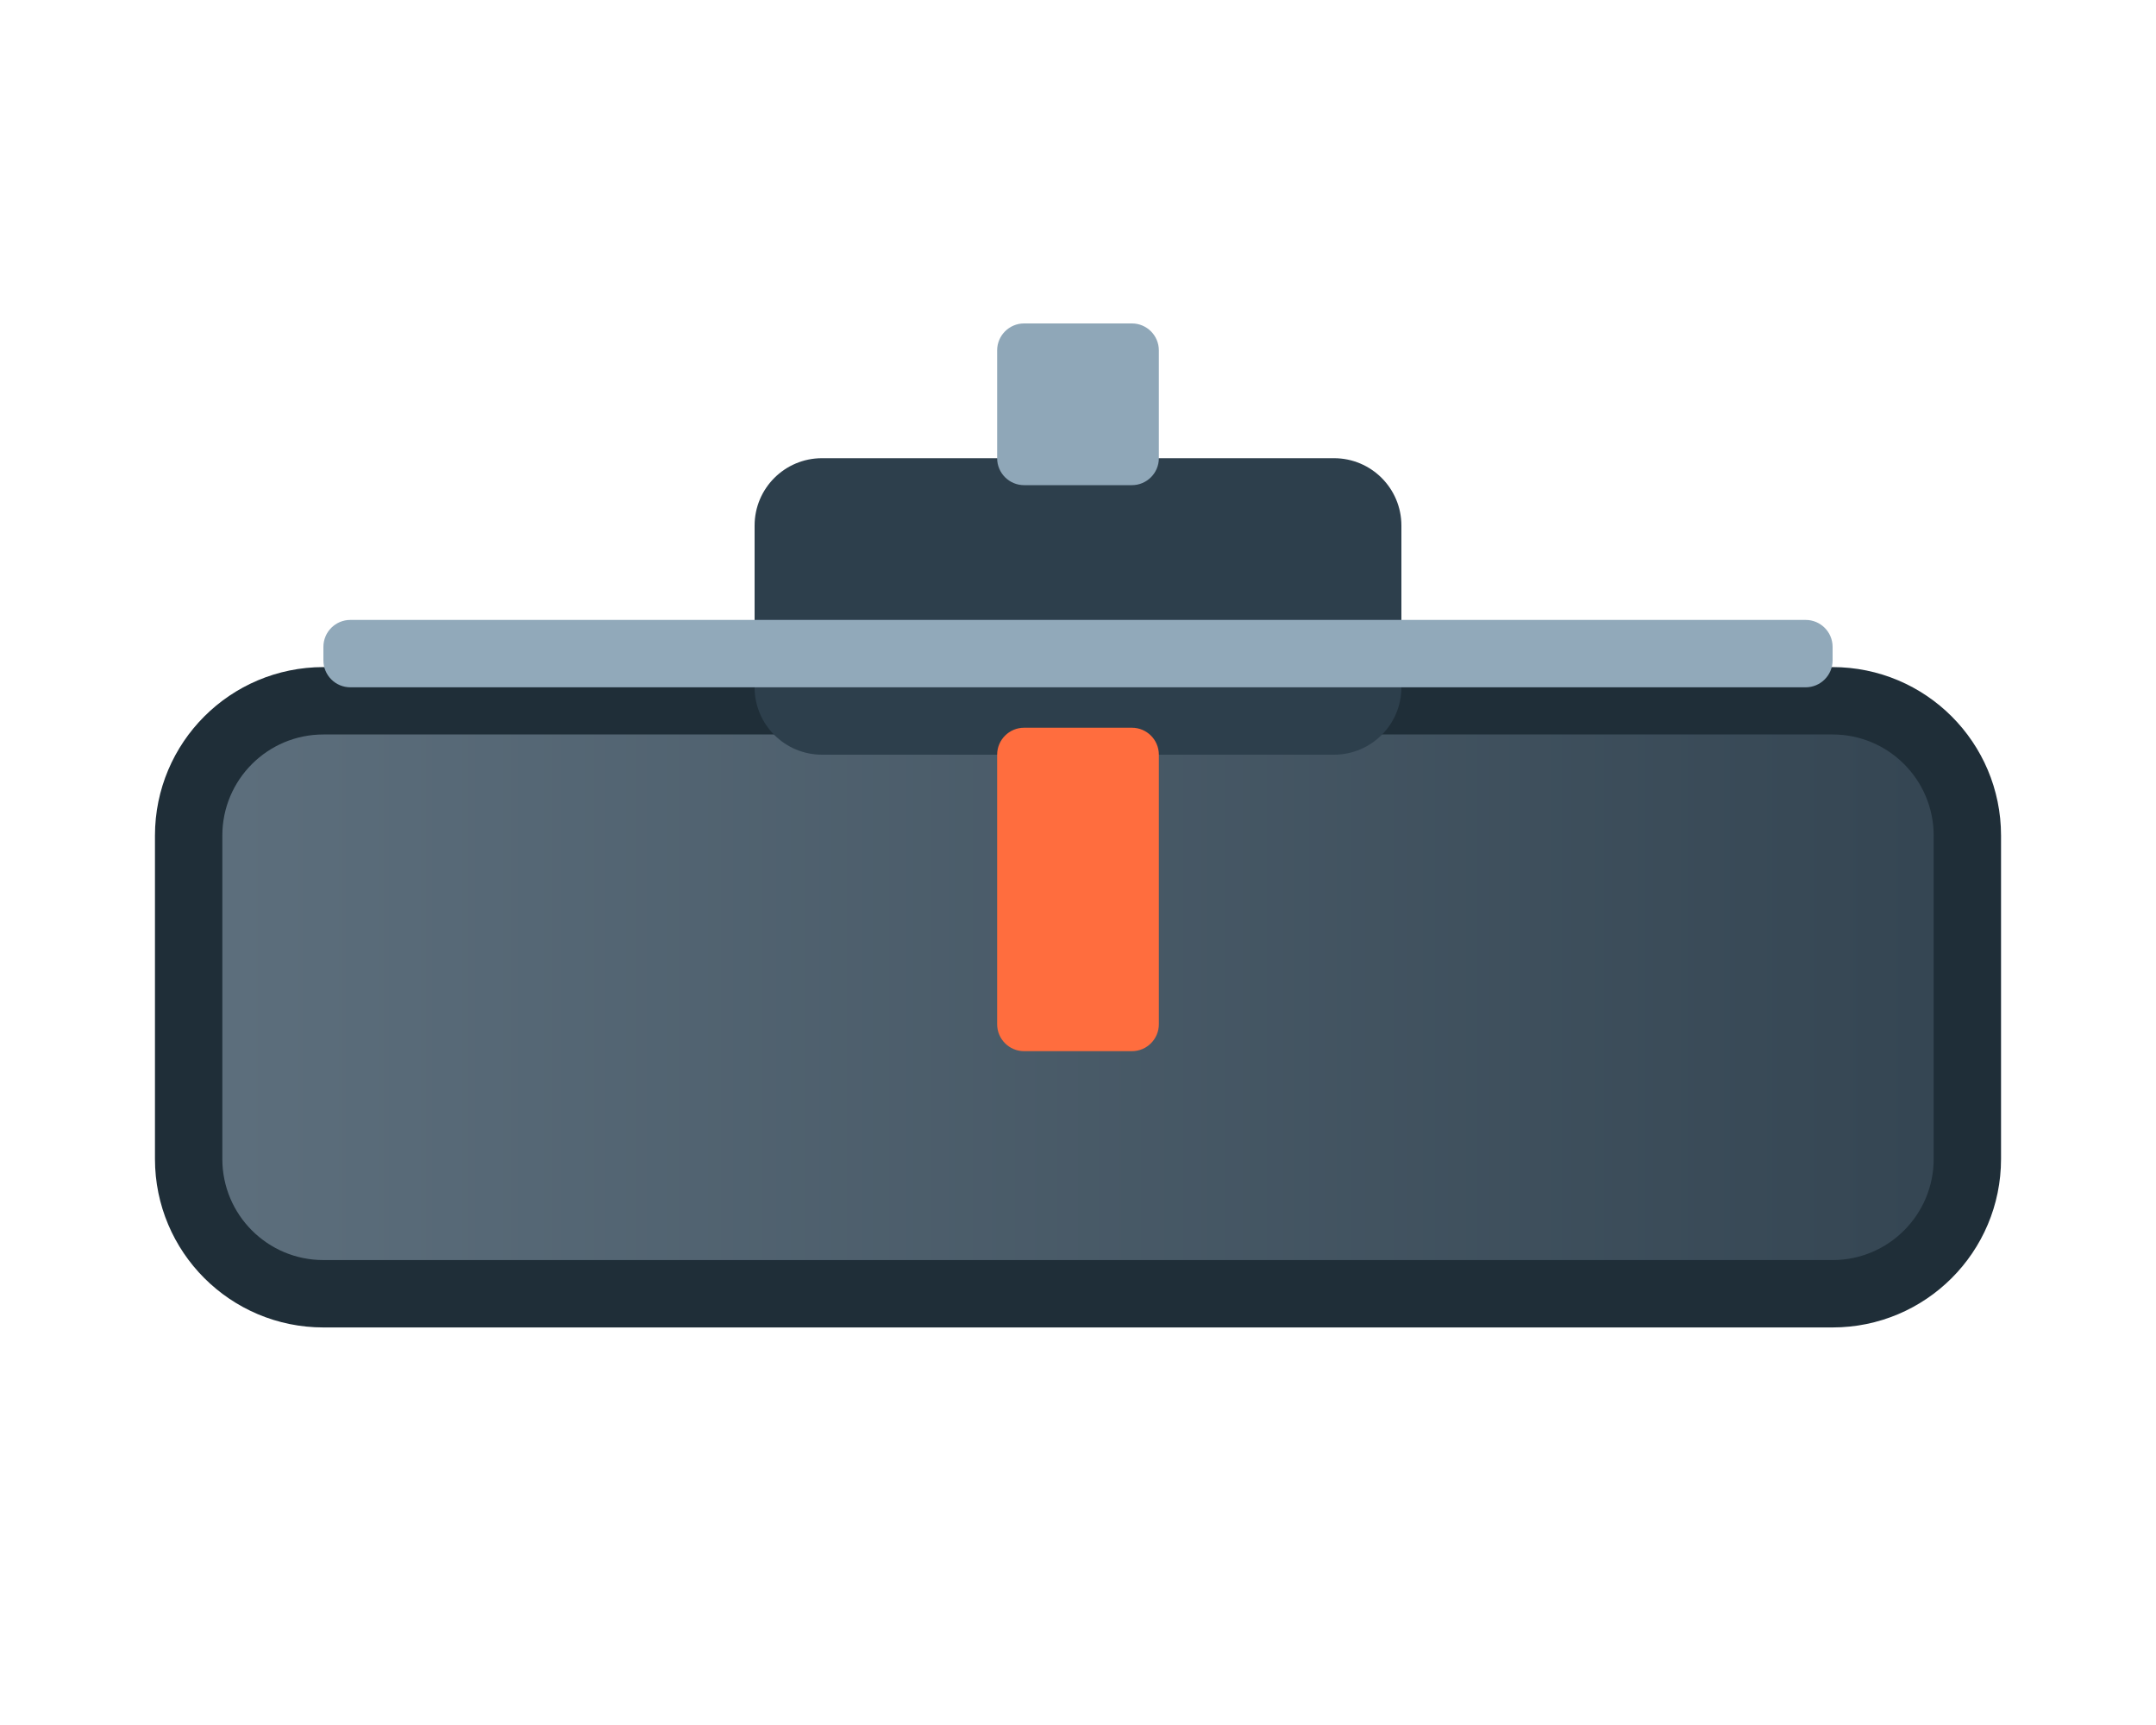
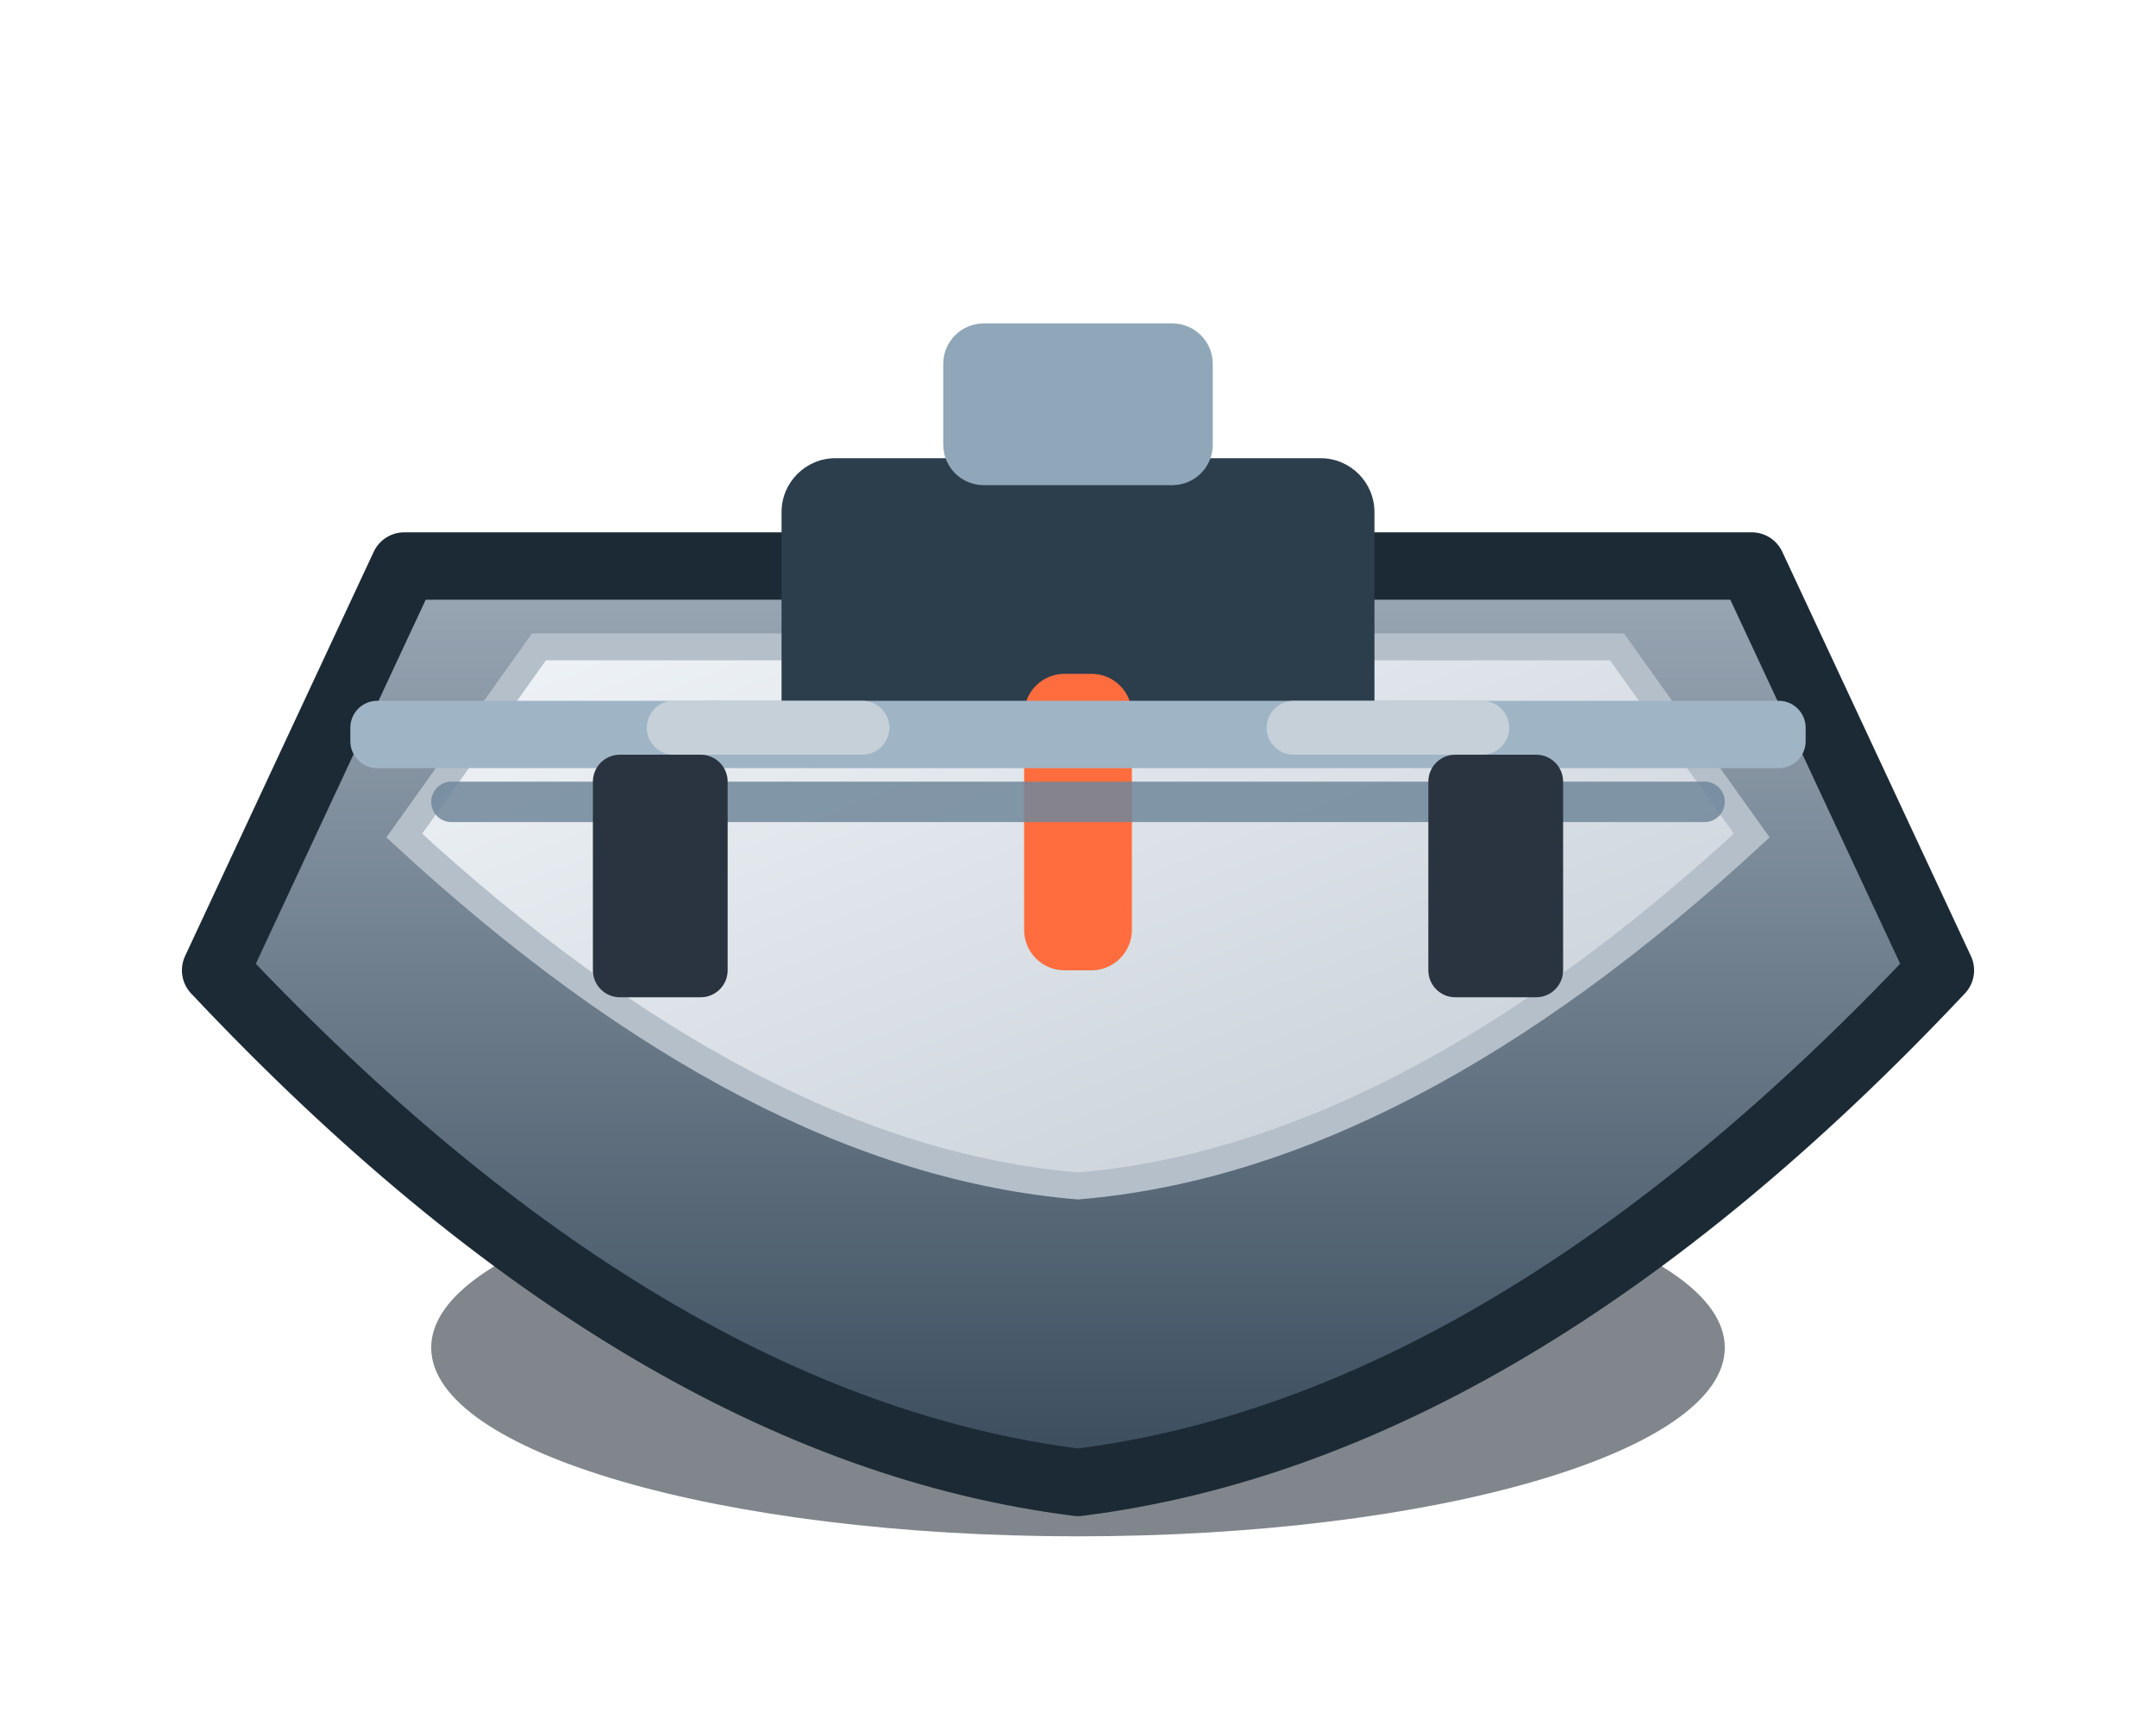
<svg xmlns="http://www.w3.org/2000/svg" viewBox="0 0 160 128">
  <defs>
-     <linearGradient id="g" x1="0" x2="1">
-       <stop offset="0" stop-color="#5d6f7d" />
-       <stop offset="1" stop-color="#344552" />
+     <linearGradient id="warHull" x1="0" y1="0" x2="0" y2="1">
+       <stop offset="0" stop-color="#9aa7b5" />
+       <stop offset="1" stop-color="#3a4c5c" />
+     </linearGradient>
+     <linearGradient id="warDeck" x1="0" y1="0" x2="1" y2="1">
+       <stop offset="0" stop-color="#f0f4f8" />
+       <stop offset="1" stop-color="#c4ccd4" />
    </linearGradient>
  </defs>
-   <rect x="14" y="52" width="132" height="44" rx="10" fill="url(#g)" stroke="#1f2e38" stroke-width="5" />
-   <rect x="56" y="34" width="48" height="22" rx="5" fill="#2d3f4c" />
-   <rect x="74" y="24" width="12" height="12" rx="2" fill="#8fa7b8" />
-   <rect x="74" y="54" width="12" height="24" rx="2" fill="#ff6d3e" />
-   <rect x="24" y="46" width="112" height="5" rx="2" fill="#91a9ba" />
+   <ellipse cx="80" cy="100" rx="48" ry="14" fill="#020f18" fill-opacity="0.5" />
+   <path d="M16 72            L30 42            L130 42            L144 72            Q112 106 80 110            Q48 106 16 72 Z" fill="url(#warHull)" stroke="#1c2a35" stroke-width="5" stroke-linejoin="round" />
+   <path d="M30 62            L40 48            L120 48            L130 62            Q104 86 80 88            Q56 86 30 62 Z" fill="url(#warDeck)" stroke="#b5bfc9" stroke-width="2" />
+   <rect x="58" y="34" width="44" height="22" rx="4" fill="#2c3d4c" />
+   <rect x="70" y="24" width="20" height="12" rx="3" fill="#8fa7b8" />
+   <rect x="76" y="50" width="8" height="22" rx="3" fill="#ff6d3e" />
+   <rect x="26" y="52" width="108" height="5" rx="2" fill="#9fb5c6" />
+   <rect x="32" y="58" width="96" height="3" rx="1.5" fill="#70879a" opacity="0.85" />
+   <rect x="44" y="56" width="10" height="18" rx="2" fill="#2a3440" />
+   <rect x="106" y="56" width="10" height="18" rx="2" fill="#2a3440" />
+   <rect x="48" y="52" width="18" height="4" rx="2" fill="#c6d0d8" />
+   <rect x="94" y="52" width="18" height="4" rx="2" fill="#c6d0d8" />
</svg>
